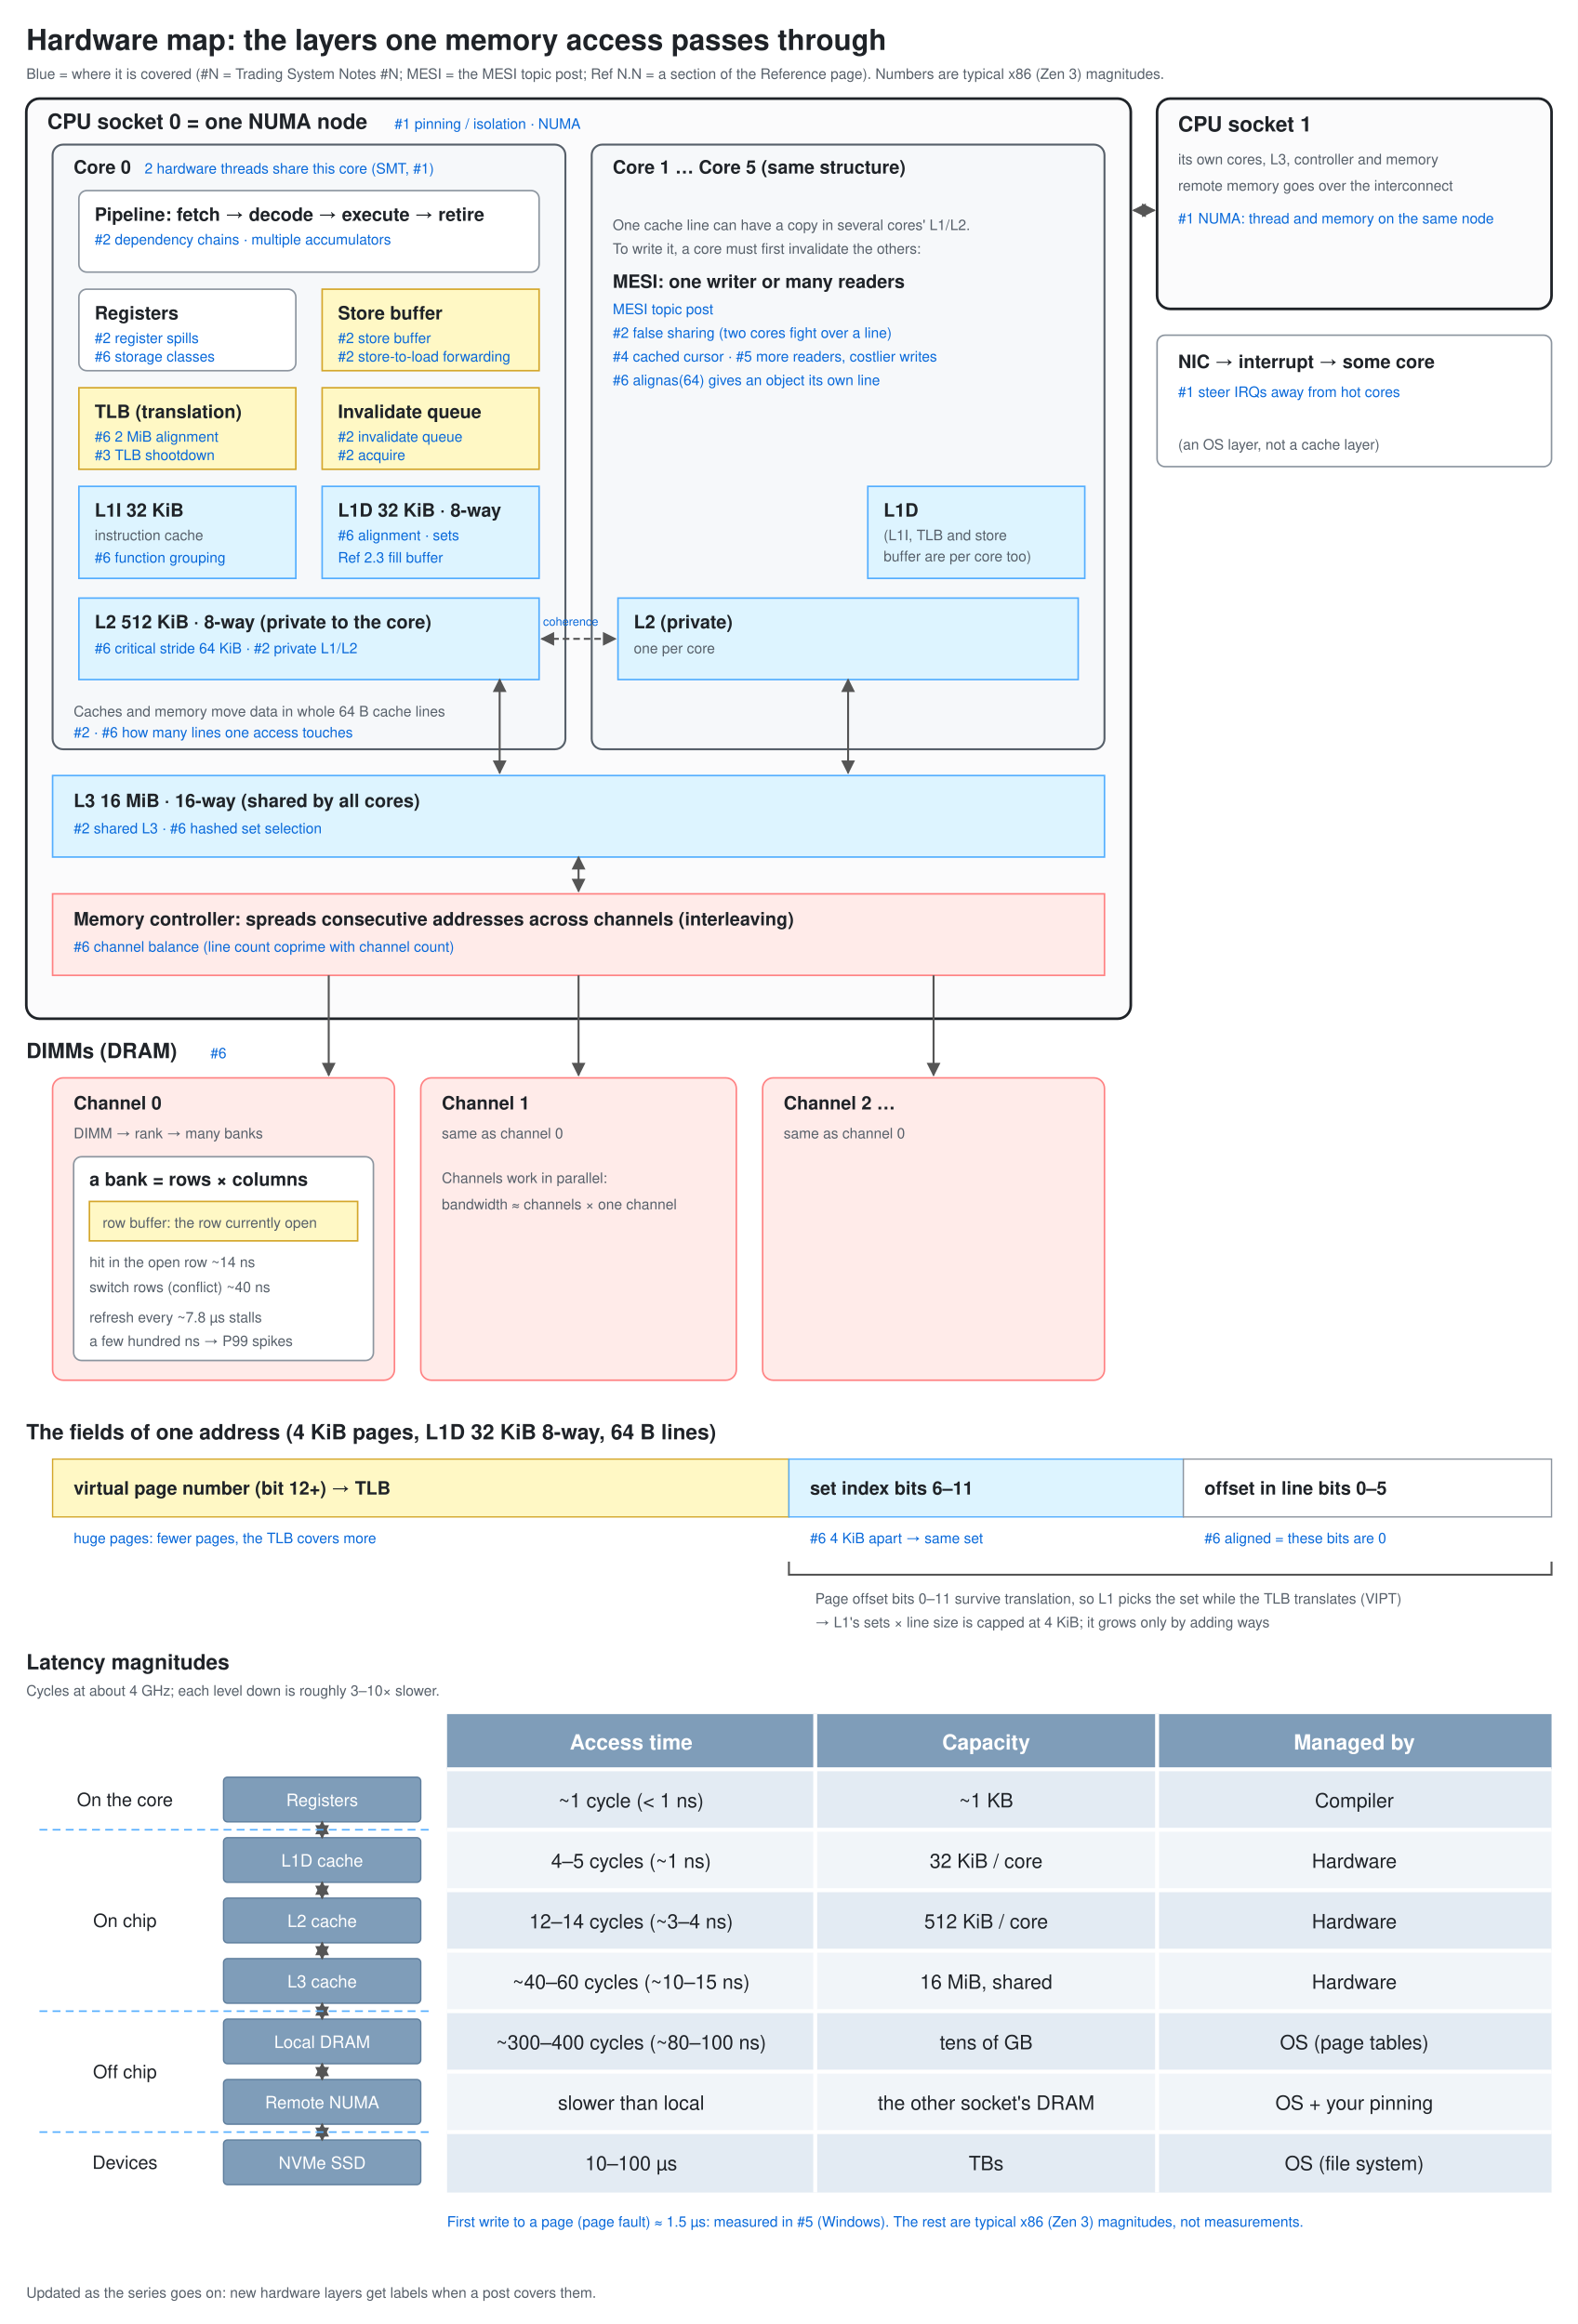
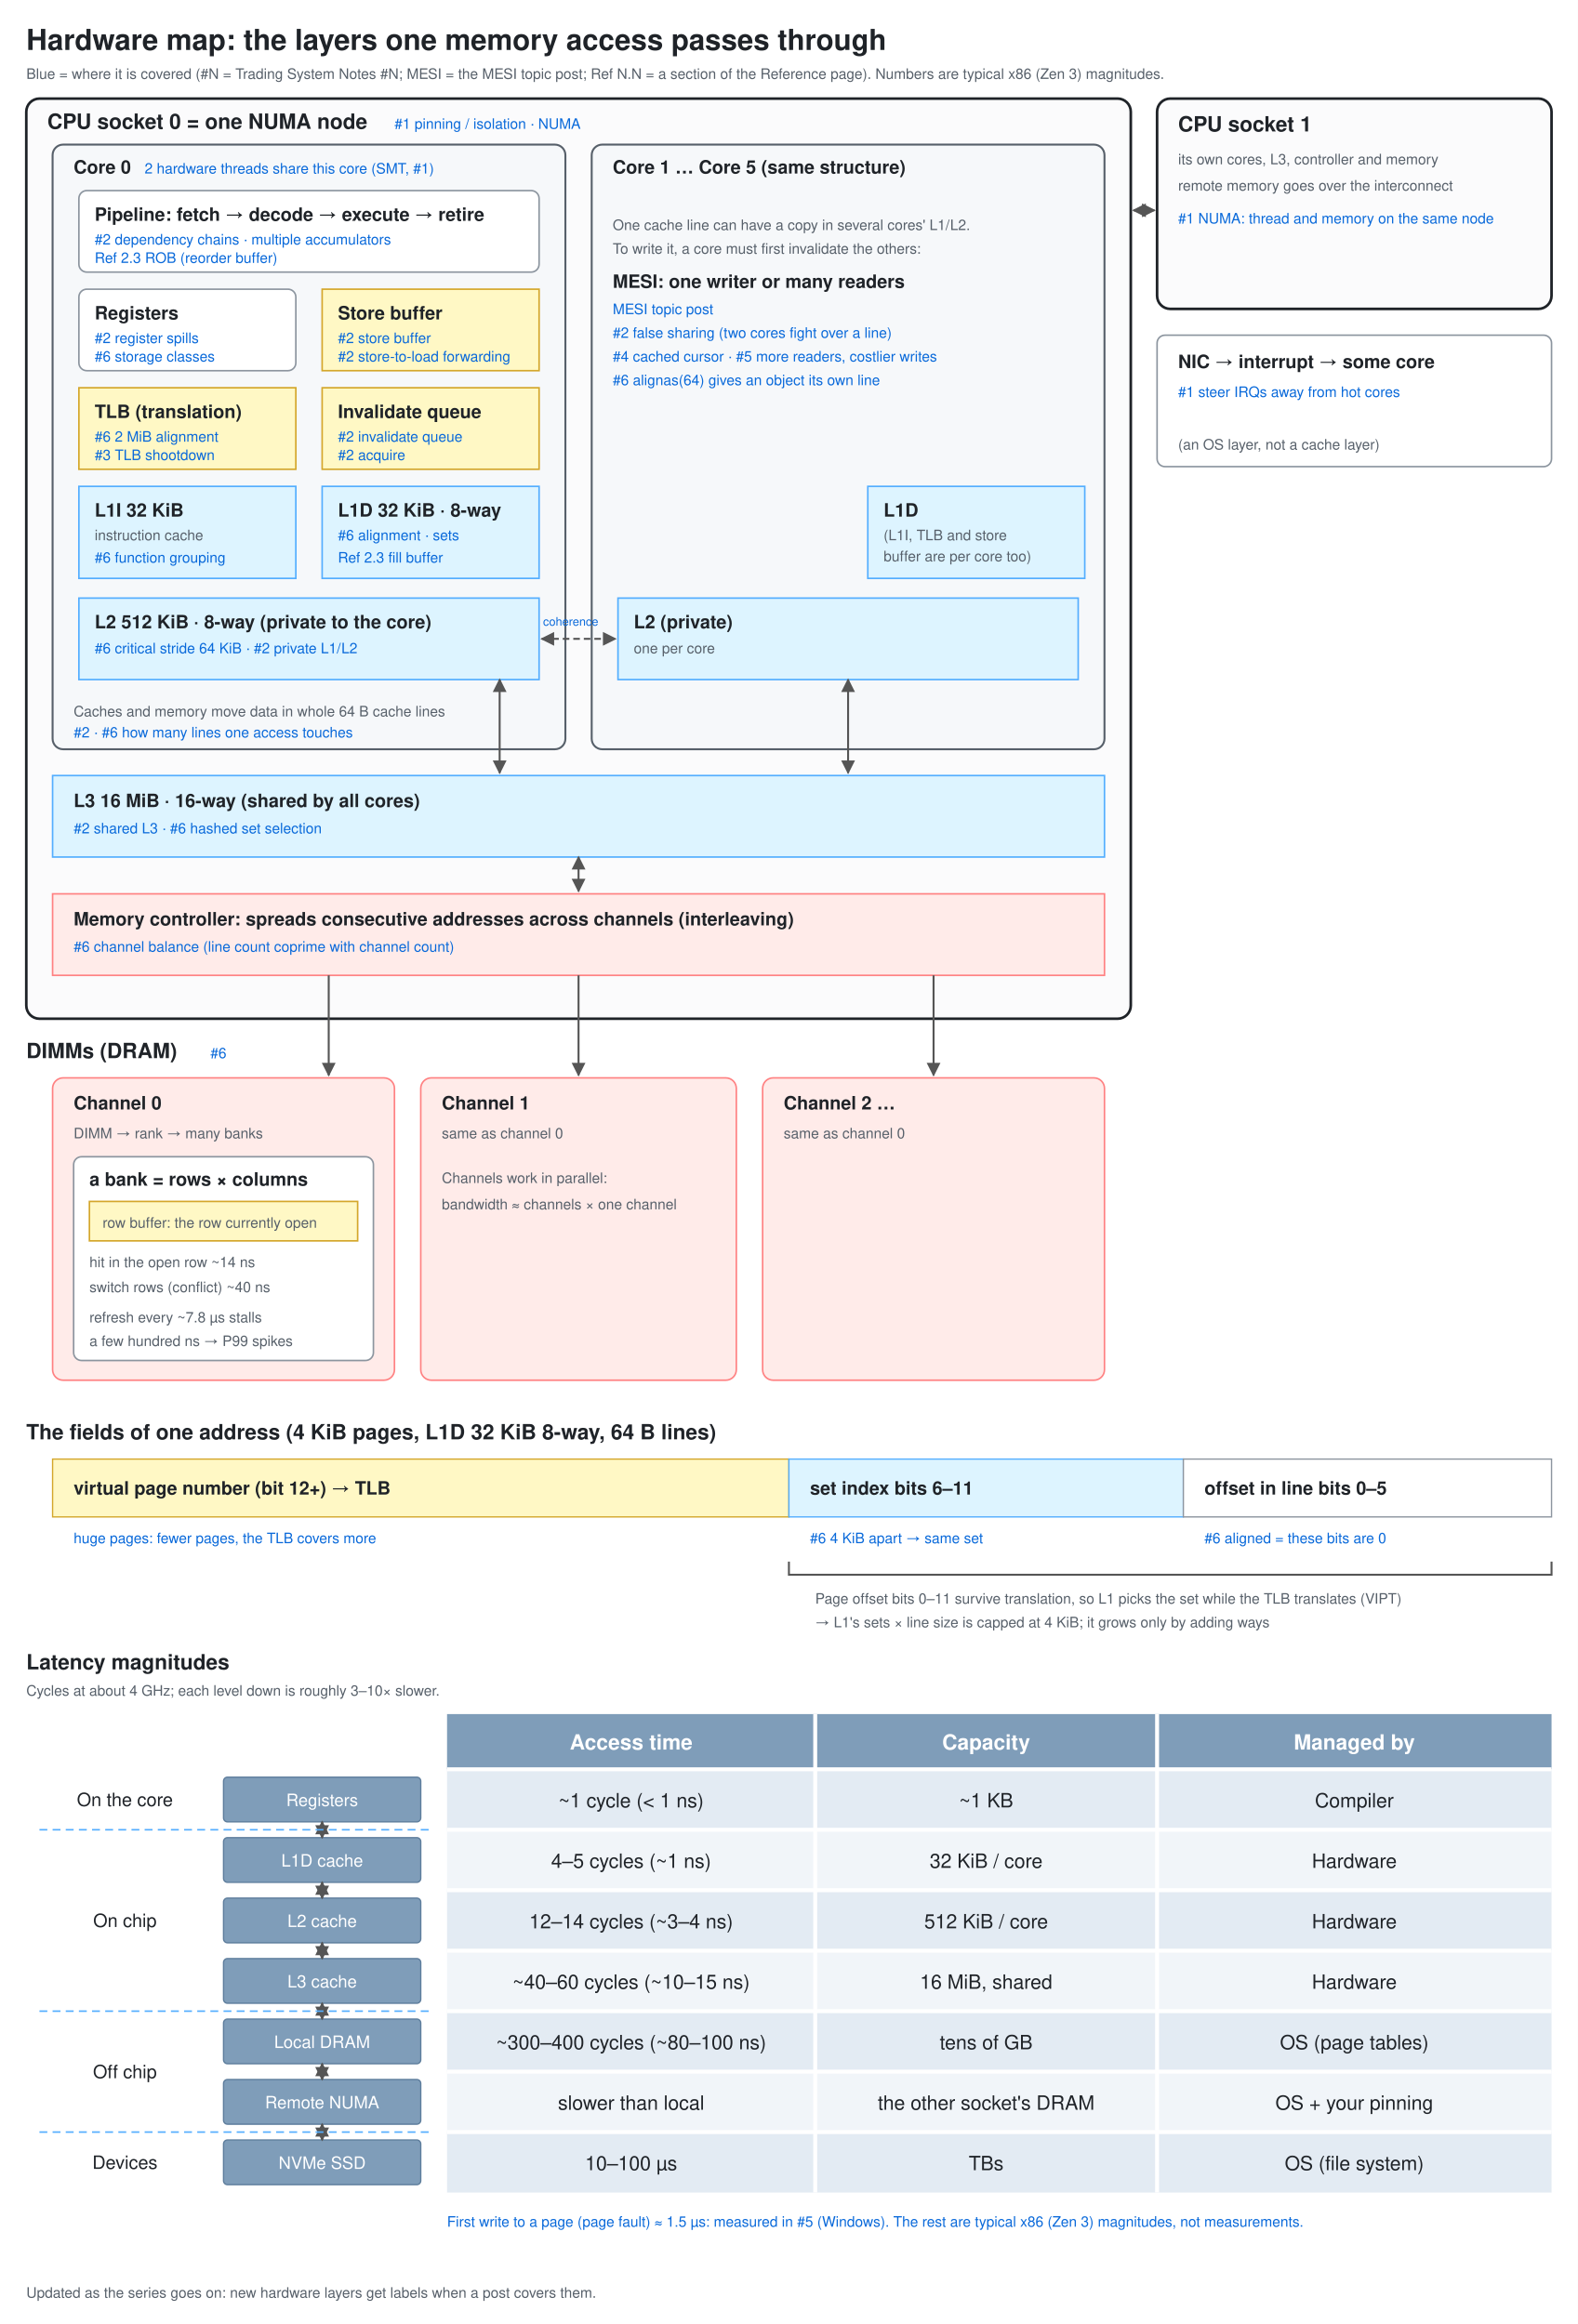
<svg xmlns="http://www.w3.org/2000/svg" viewBox="0 0 1200 1768" width="1200" height="1768" font-family="-apple-system, Segoe UI, Helvetica, Arial, sans-serif">
  <defs>
    <marker id="arr" viewBox="0 0 10 10" refX="9" refY="5" markerWidth="7" markerHeight="7" orient="auto-start-reverse">
      <path d="M0,0 L10,5 L0,10 z" fill="#555" />
    </marker>
    <style>
      .t  { font-size: 14px; font-weight: 600; fill: #1f2328; }
      .s  { font-size: 11px; fill: #57606a; }
      .h  { font-size: 16px; font-weight: 700; fill: #1f2328; }
      .tag{ font-size: 11px; fill: #0969da; }
      .box   { fill: #ffffff; stroke: #8c959f; stroke-width: 1.2; rx: 6; }
      .core  { fill: #f6f8fa; stroke: #57606a; stroke-width: 1.5; }
      .sock  { fill: #fbfbfc; stroke: #1f2328; stroke-width: 2; }
      .cache { fill: #ddf4ff; stroke: #54aeff; stroke-width: 1.2; }
      .buf   { fill: #fff8c5; stroke: #d4a72c; stroke-width: 1.2; }
      .mem   { fill: #ffebe9; stroke: #ff8182; stroke-width: 1.2; }
      .line  { stroke: #555; stroke-width: 1.5; fill: none; }
    </style>
  </defs>
  <rect x="0" y="0" width="1200" height="1768" fill="#ffffff" />
  <text x="20" y="38" class="h" style="font-size:22px">Hardware map: the layers one memory access passes through</text>
  <text x="20" y="60" class="s">Blue = where it is covered (#N = Trading System Notes #N; MESI = the MESI topic post; Ref N.N = a section of the Reference page). Numbers are typical x86 (Zen 3) magnitudes.</text>
  <rect x="20" y="75" width="840" height="700" rx="10" class="sock" />
  <text x="36" y="98" class="h">CPU socket 0 = one NUMA node</text>
  <text x="300" y="98" class="tag">#1 pinning / isolation · NUMA</text>
  <rect x="40" y="110" width="390" height="460" rx="8" class="core" />
  <text x="56" y="132" class="t">Core 0</text>
  <text x="110" y="132" class="tag">2 hardware threads share this core (SMT, #1)</text>
  <rect x="60" y="145" width="350" height="62" class="box" />
  <text x="72" y="168" class="t">Pipeline: fetch → decode → execute → retire</text>
  <text x="72" y="186" class="tag">#2 dependency chains · multiple accumulators</text>
+   <text x="72" y="200" class="tag">Ref 2.3 ROB (reorder buffer)</text>
  <rect x="60" y="220" width="165" height="62" class="box" />
  <text x="72" y="243" class="t">Registers</text>
  <text x="72" y="261" class="tag">#2 register spills</text>
  <text x="72" y="275" class="tag">#6 storage classes</text>
  <rect x="245" y="220" width="165" height="62" class="buf" />
  <text x="257" y="243" class="t">Store buffer</text>
  <text x="257" y="261" class="tag">#2 store buffer</text>
  <text x="257" y="275" class="tag">#2 store-to-load forwarding</text>
  <rect x="60" y="295" width="165" height="62" class="buf" />
  <text x="72" y="318" class="t">TLB (translation)</text>
  <text x="72" y="336" class="tag">#6 2 MiB alignment</text>
  <text x="72" y="350" class="tag">#3 TLB shootdown</text>
  <rect x="245" y="295" width="165" height="62" class="buf" />
  <text x="257" y="318" class="t">Invalidate queue</text>
  <text x="257" y="336" class="tag">#2 invalidate queue</text>
  <text x="257" y="350" class="tag">#2 acquire</text>
  <rect x="60" y="370" width="165" height="70" class="cache" />
  <text x="72" y="393" class="t">L1I 32 KiB</text>
  <text x="72" y="411" class="s">instruction cache</text>
  <text x="72" y="428" class="tag">#6 function grouping</text>
  <rect x="245" y="370" width="165" height="70" class="cache" />
  <text x="257" y="393" class="t">L1D 32 KiB · 8-way</text>
  <text x="257" y="411" class="tag">#6 alignment · sets</text>
  <text x="257" y="428" class="tag">Ref 2.3 fill buffer</text>
  <rect x="60" y="455" width="350" height="62" class="cache" />
  <text x="72" y="478" class="t">L2 512 KiB · 8-way (private to the core)</text>
  <text x="72" y="497" class="tag">#6 critical stride 64 KiB · #2 private L1/L2</text>
  <text x="56" y="545" class="s">Caches and memory move data in whole 64 B cache lines</text>
  <text x="56" y="561" class="tag">#2 · #6 how many lines one access touches</text>
  <rect x="450" y="110" width="390" height="460" rx="8" class="core" />
  <text x="466" y="132" class="t">Core 1 … Core 5 (same structure)</text>
  <text x="466" y="175" class="s">One cache line can have a copy in several cores' L1/L2.</text>
  <text x="466" y="193" class="s">To write it, a core must first invalidate the others:</text>
  <text x="466" y="219" class="t">MESI: one writer or many readers</text>
  <text x="466" y="239" class="tag">MESI topic post</text>
  <text x="466" y="257" class="tag">#2 false sharing (two cores fight over a line)</text>
  <text x="466" y="275" class="tag">#4 cached cursor · #5 more readers, costlier writes</text>
  <text x="466" y="293" class="tag">#6 alignas(64) gives an object its own line</text>
  <rect x="660" y="370" width="165" height="70" class="cache" />
  <text x="672" y="393" class="t">L1D</text>
  <text x="672" y="411" class="s">(L1I, TLB and store</text>
  <text x="672" y="427" class="s">buffer are per core too)</text>
  <rect x="470" y="455" width="350" height="62" class="cache" />
  <text x="482" y="478" class="t">L2 (private)</text>
  <text x="482" y="497" class="s">one per core</text>
  <line x1="412" y1="486" x2="468" y2="486" class="line" marker-start="url(#arr)" marker-end="url(#arr)" stroke-dasharray="5 3" />
  <text x="413" y="476" class="tag" style="font-size:9px">coherence</text>
  <rect x="40" y="590" width="800" height="62" class="cache" />
  <text x="56" y="614" class="t">L3 16 MiB · 16-way (shared by all cores)</text>
  <text x="56" y="634" class="tag">#2 shared L3 · #6 hashed set selection</text>
  <line x1="380" y1="517" x2="380" y2="588" class="line" marker-start="url(#arr)" marker-end="url(#arr)" />
  <line x1="645" y1="517" x2="645" y2="588" class="line" marker-start="url(#arr)" marker-end="url(#arr)" />
  <rect x="40" y="680" width="800" height="62" class="mem" />
  <text x="56" y="704" class="t">Memory controller: spreads consecutive addresses across channels (interleaving)</text>
  <text x="56" y="724" class="tag">#6 channel balance (line count coprime with channel count)</text>
  <line x1="440" y1="652" x2="440" y2="678" class="line" marker-start="url(#arr)" marker-end="url(#arr)" />
  <rect x="880" y="75" width="300" height="160" rx="10" class="sock" />
  <text x="896" y="100" class="h">CPU socket 1</text>
  <text x="896" y="125" class="s">its own cores, L3, controller and memory</text>
  <text x="896" y="145" class="s">remote memory goes over the interconnect</text>
  <text x="896" y="170" class="tag">#1 NUMA: thread and memory on the same node</text>
  <line x1="862" y1="160" x2="878" y2="160" class="line" marker-start="url(#arr)" marker-end="url(#arr)" />
  <rect x="880" y="255" width="300" height="100" rx="8" class="box" />
  <text x="896" y="280" class="t">NIC → interrupt → some core</text>
  <text x="896" y="302" class="tag">#1 steer IRQs away from hot cores</text>
  <text x="896" y="342" class="s">(an OS layer, not a cache layer)</text>
  <text x="20" y="805" class="h">DIMMs (DRAM)</text>
  <text x="160" y="805" class="tag">#6</text>
  <line x1="250" y1="742" x2="250" y2="818" class="line" marker-end="url(#arr)" />
  <line x1="440" y1="742" x2="440" y2="818" class="line" marker-end="url(#arr)" />
  <line x1="710" y1="742" x2="710" y2="818" class="line" marker-end="url(#arr)" />
  <rect x="40" y="820" width="260" height="230" rx="8" class="mem" />
  <text x="56" y="844" class="t">Channel 0</text>
  <text x="56" y="866" class="s">DIMM → rank → many banks</text>
  <rect x="56" y="880" width="228" height="155" class="box" />
  <text x="68" y="902" class="t">a bank = rows × columns</text>
  <rect x="68" y="914" width="204" height="30" class="buf" />
  <text x="78" y="934" class="s">row buffer: the row currently open</text>
  <text x="68" y="964" class="s">hit in the open row ~14 ns</text>
  <text x="68" y="983" class="s">switch rows (conflict) ~40 ns</text>
  <text x="68" y="1006" class="s">refresh every ~7.8 µs stalls</text>
  <text x="68" y="1024" class="s">a few hundred ns → P99 spikes</text>
  <rect x="320" y="820" width="240" height="230" rx="8" class="mem" />
  <text x="336" y="844" class="t">Channel 1</text>
  <text x="336" y="866" class="s">same as channel 0</text>
  <text x="336" y="900" class="s">Channels work in parallel:</text>
  <text x="336" y="920" class="s">bandwidth ≈ channels × one channel</text>
  <rect x="580" y="820" width="260" height="230" rx="8" class="mem" />
  <text x="596" y="844" class="t">Channel 2 …</text>
  <text x="596" y="866" class="s">same as channel 0</text>
  <text x="20" y="1095" class="h">The fields of one address (4 KiB pages, L1D 32 KiB 8-way, 64 B lines)</text>
  <rect x="40" y="1110" width="560" height="44" fill="#fff8c5" stroke="#d4a72c" />
  <rect x="600" y="1110" width="300" height="44" fill="#ddf4ff" stroke="#54aeff" />
  <rect x="900" y="1110" width="280" height="44" fill="#ffffff" stroke="#8c959f" />
  <text x="56" y="1137" class="t">virtual page number (bit 12+) → TLB</text>
  <text x="616" y="1137" class="t">set index bits 6–11</text>
  <text x="916" y="1137" class="t">offset in line bits 0–5</text>
  <text x="56" y="1174" class="tag">huge pages: fewer pages, the TLB covers more</text>
  <text x="616" y="1174" class="tag">#6 4 KiB apart → same set</text>
  <text x="916" y="1174" class="tag">#6 aligned = these bits are 0</text>
  <path d="M600,1188 L600,1198 L1180,1198 L1180,1188" class="line" />
  <text x="620" y="1220" class="s">Page offset bits 0–11 survive translation, so L1 picks the set while the TLB translates (VIPT)</text>
  <text x="620" y="1238" class="s">→ L1's sets × line size is capped at 4 KiB; it grows only by adding ways</text>
  <text x="20" y="1270" class="h">Latency magnitudes</text>
  <text x="20" y="1290" class="s">Cycles at about 4 GHz; each level down is roughly 3–10× slower.</text>
  <rect x="340" y="1304" width="840" height="42" fill="#7f9db9" />
  <text x="480" y="1331" text-anchor="middle" style="font-size:16px;font-weight:700;fill:#ffffff">Access time</text>
  <text x="750" y="1331" text-anchor="middle" style="font-size:16px;font-weight:700;fill:#ffffff">Capacity</text>
  <text x="1030" y="1331" text-anchor="middle" style="font-size:16px;font-weight:700;fill:#ffffff">Managed by</text>
  <line x1="620" y1="1304" x2="620" y2="1668" stroke="#ffffff" stroke-width="3" />
  <line x1="880" y1="1304" x2="880" y2="1668" stroke="#ffffff" stroke-width="3" />
  <rect x="340" y="1346" width="840" height="46" fill="#e3ebf3" />
  <line x1="340" y1="1346" x2="1180" y2="1346" stroke="#ffffff" stroke-width="3" />
  <text x="480" y="1375" text-anchor="middle" style="font-size:15px;fill:#1f2328">~1 cycle (&lt; 1 ns)</text>
  <text x="750" y="1375" text-anchor="middle" style="font-size:15px;fill:#1f2328">~1 KB</text>
  <text x="1030" y="1375" text-anchor="middle" style="font-size:15px;fill:#1f2328">Compiler</text>
  <rect x="170" y="1352" width="150" height="34" rx="3" fill="#7f9db9" stroke="#5d7d9c" />
  <text x="245" y="1374" text-anchor="middle" style="font-size:13px;fill:#ffffff">Registers</text>
  <line x1="620" y1="1346" x2="620" y2="1392" stroke="#ffffff" stroke-width="3" />
  <line x1="880" y1="1346" x2="880" y2="1392" stroke="#ffffff" stroke-width="3" />
  <rect x="340" y="1392" width="840" height="46" fill="#f1f5f9" />
  <line x1="340" y1="1392" x2="1180" y2="1392" stroke="#ffffff" stroke-width="3" />
  <text x="480" y="1421" text-anchor="middle" style="font-size:15px;fill:#1f2328">4–5 cycles (~1 ns)</text>
  <text x="750" y="1421" text-anchor="middle" style="font-size:15px;fill:#1f2328">32 KiB / core</text>
  <text x="1030" y="1421" text-anchor="middle" style="font-size:15px;fill:#1f2328">Hardware</text>
  <rect x="170" y="1398" width="150" height="34" rx="3" fill="#7f9db9" stroke="#5d7d9c" />
  <text x="245" y="1420" text-anchor="middle" style="font-size:13px;fill:#ffffff">L1D cache</text>
  <line x1="620" y1="1392" x2="620" y2="1438" stroke="#ffffff" stroke-width="3" />
  <line x1="880" y1="1392" x2="880" y2="1438" stroke="#ffffff" stroke-width="3" />
  <rect x="340" y="1438" width="840" height="46" fill="#e3ebf3" />
  <line x1="340" y1="1438" x2="1180" y2="1438" stroke="#ffffff" stroke-width="3" />
  <text x="480" y="1467" text-anchor="middle" style="font-size:15px;fill:#1f2328">12–14 cycles (~3–4 ns)</text>
  <text x="750" y="1467" text-anchor="middle" style="font-size:15px;fill:#1f2328">512 KiB / core</text>
  <text x="1030" y="1467" text-anchor="middle" style="font-size:15px;fill:#1f2328">Hardware</text>
  <rect x="170" y="1444" width="150" height="34" rx="3" fill="#7f9db9" stroke="#5d7d9c" />
  <text x="245" y="1466" text-anchor="middle" style="font-size:13px;fill:#ffffff">L2 cache</text>
  <line x1="620" y1="1438" x2="620" y2="1484" stroke="#ffffff" stroke-width="3" />
  <line x1="880" y1="1438" x2="880" y2="1484" stroke="#ffffff" stroke-width="3" />
  <rect x="340" y="1484" width="840" height="46" fill="#f1f5f9" />
  <line x1="340" y1="1484" x2="1180" y2="1484" stroke="#ffffff" stroke-width="3" />
  <text x="480" y="1513" text-anchor="middle" style="font-size:15px;fill:#1f2328">~40–60 cycles (~10–15 ns)</text>
  <text x="750" y="1513" text-anchor="middle" style="font-size:15px;fill:#1f2328">16 MiB, shared</text>
  <text x="1030" y="1513" text-anchor="middle" style="font-size:15px;fill:#1f2328">Hardware</text>
  <rect x="170" y="1490" width="150" height="34" rx="3" fill="#7f9db9" stroke="#5d7d9c" />
  <text x="245" y="1512" text-anchor="middle" style="font-size:13px;fill:#ffffff">L3 cache</text>
  <line x1="620" y1="1484" x2="620" y2="1530" stroke="#ffffff" stroke-width="3" />
  <line x1="880" y1="1484" x2="880" y2="1530" stroke="#ffffff" stroke-width="3" />
  <rect x="340" y="1530" width="840" height="46" fill="#e3ebf3" />
  <line x1="340" y1="1530" x2="1180" y2="1530" stroke="#ffffff" stroke-width="3" />
  <text x="480" y="1559" text-anchor="middle" style="font-size:15px;fill:#1f2328">~300–400 cycles (~80–100 ns)</text>
  <text x="750" y="1559" text-anchor="middle" style="font-size:15px;fill:#1f2328">tens of GB</text>
  <text x="1030" y="1559" text-anchor="middle" style="font-size:15px;fill:#1f2328">OS (page tables)</text>
  <rect x="170" y="1536" width="150" height="34" rx="3" fill="#7f9db9" stroke="#5d7d9c" />
  <text x="245" y="1558" text-anchor="middle" style="font-size:13px;fill:#ffffff">Local DRAM</text>
  <line x1="620" y1="1530" x2="620" y2="1576" stroke="#ffffff" stroke-width="3" />
  <line x1="880" y1="1530" x2="880" y2="1576" stroke="#ffffff" stroke-width="3" />
  <rect x="340" y="1576" width="840" height="46" fill="#f1f5f9" />
  <line x1="340" y1="1576" x2="1180" y2="1576" stroke="#ffffff" stroke-width="3" />
  <text x="480" y="1605" text-anchor="middle" style="font-size:15px;fill:#1f2328">slower than local</text>
  <text x="750" y="1605" text-anchor="middle" style="font-size:15px;fill:#1f2328">the other socket's DRAM</text>
  <text x="1030" y="1605" text-anchor="middle" style="font-size:15px;fill:#1f2328">OS + your pinning</text>
  <rect x="170" y="1582" width="150" height="34" rx="3" fill="#7f9db9" stroke="#5d7d9c" />
  <text x="245" y="1604" text-anchor="middle" style="font-size:13px;fill:#ffffff">Remote NUMA</text>
  <line x1="620" y1="1576" x2="620" y2="1622" stroke="#ffffff" stroke-width="3" />
  <line x1="880" y1="1576" x2="880" y2="1622" stroke="#ffffff" stroke-width="3" />
  <rect x="340" y="1622" width="840" height="46" fill="#e3ebf3" />
  <line x1="340" y1="1622" x2="1180" y2="1622" stroke="#ffffff" stroke-width="3" />
  <text x="480" y="1651" text-anchor="middle" style="font-size:15px;fill:#1f2328">10–100 µs</text>
  <text x="750" y="1651" text-anchor="middle" style="font-size:15px;fill:#1f2328">TBs</text>
  <text x="1030" y="1651" text-anchor="middle" style="font-size:15px;fill:#1f2328">OS (file system)</text>
  <rect x="170" y="1628" width="150" height="34" rx="3" fill="#7f9db9" stroke="#5d7d9c" />
  <text x="245" y="1650" text-anchor="middle" style="font-size:13px;fill:#ffffff">NVMe SSD</text>
  <line x1="620" y1="1622" x2="620" y2="1668" stroke="#ffffff" stroke-width="3" />
  <line x1="880" y1="1622" x2="880" y2="1668" stroke="#ffffff" stroke-width="3" />
  <line x1="245" y1="1386" x2="245" y2="1398" class="line" marker-start="url(#arr)" marker-end="url(#arr)" />
  <line x1="245" y1="1432" x2="245" y2="1444" class="line" marker-start="url(#arr)" marker-end="url(#arr)" />
  <line x1="245" y1="1478" x2="245" y2="1490" class="line" marker-start="url(#arr)" marker-end="url(#arr)" />
  <line x1="245" y1="1524" x2="245" y2="1536" class="line" marker-start="url(#arr)" marker-end="url(#arr)" />
  <line x1="245" y1="1570" x2="245" y2="1582" class="line" marker-start="url(#arr)" marker-end="url(#arr)" />
  <line x1="245" y1="1616" x2="245" y2="1628" class="line" marker-start="url(#arr)" marker-end="url(#arr)" />
  <text x="95" y="1374" text-anchor="middle" style="font-size:14px;fill:#1f2328">On the core</text>
  <line x1="30" y1="1392" x2="330" y2="1392" stroke="#54aeff" stroke-width="1.2" stroke-dasharray="6 4" />
  <text x="95" y="1466" text-anchor="middle" style="font-size:14px;fill:#1f2328">On chip</text>
  <line x1="30" y1="1530" x2="330" y2="1530" stroke="#54aeff" stroke-width="1.2" stroke-dasharray="6 4" />
  <text x="95" y="1581" text-anchor="middle" style="font-size:14px;fill:#1f2328">Off chip</text>
  <line x1="30" y1="1622" x2="330" y2="1622" stroke="#54aeff" stroke-width="1.2" stroke-dasharray="6 4" />
  <text x="95" y="1650" text-anchor="middle" style="font-size:14px;fill:#1f2328">Devices</text>
  <text x="340" y="1694" class="tag">First write to a page (page fault) ≈ 1.5 µs: measured in #5 (Windows). The rest are typical x86 (Zen 3) magnitudes, not measurements.</text>
  <text x="20" y="1748" class="s">Updated as the series goes on: new hardware layers get labels when a post covers them.</text>
</svg>
